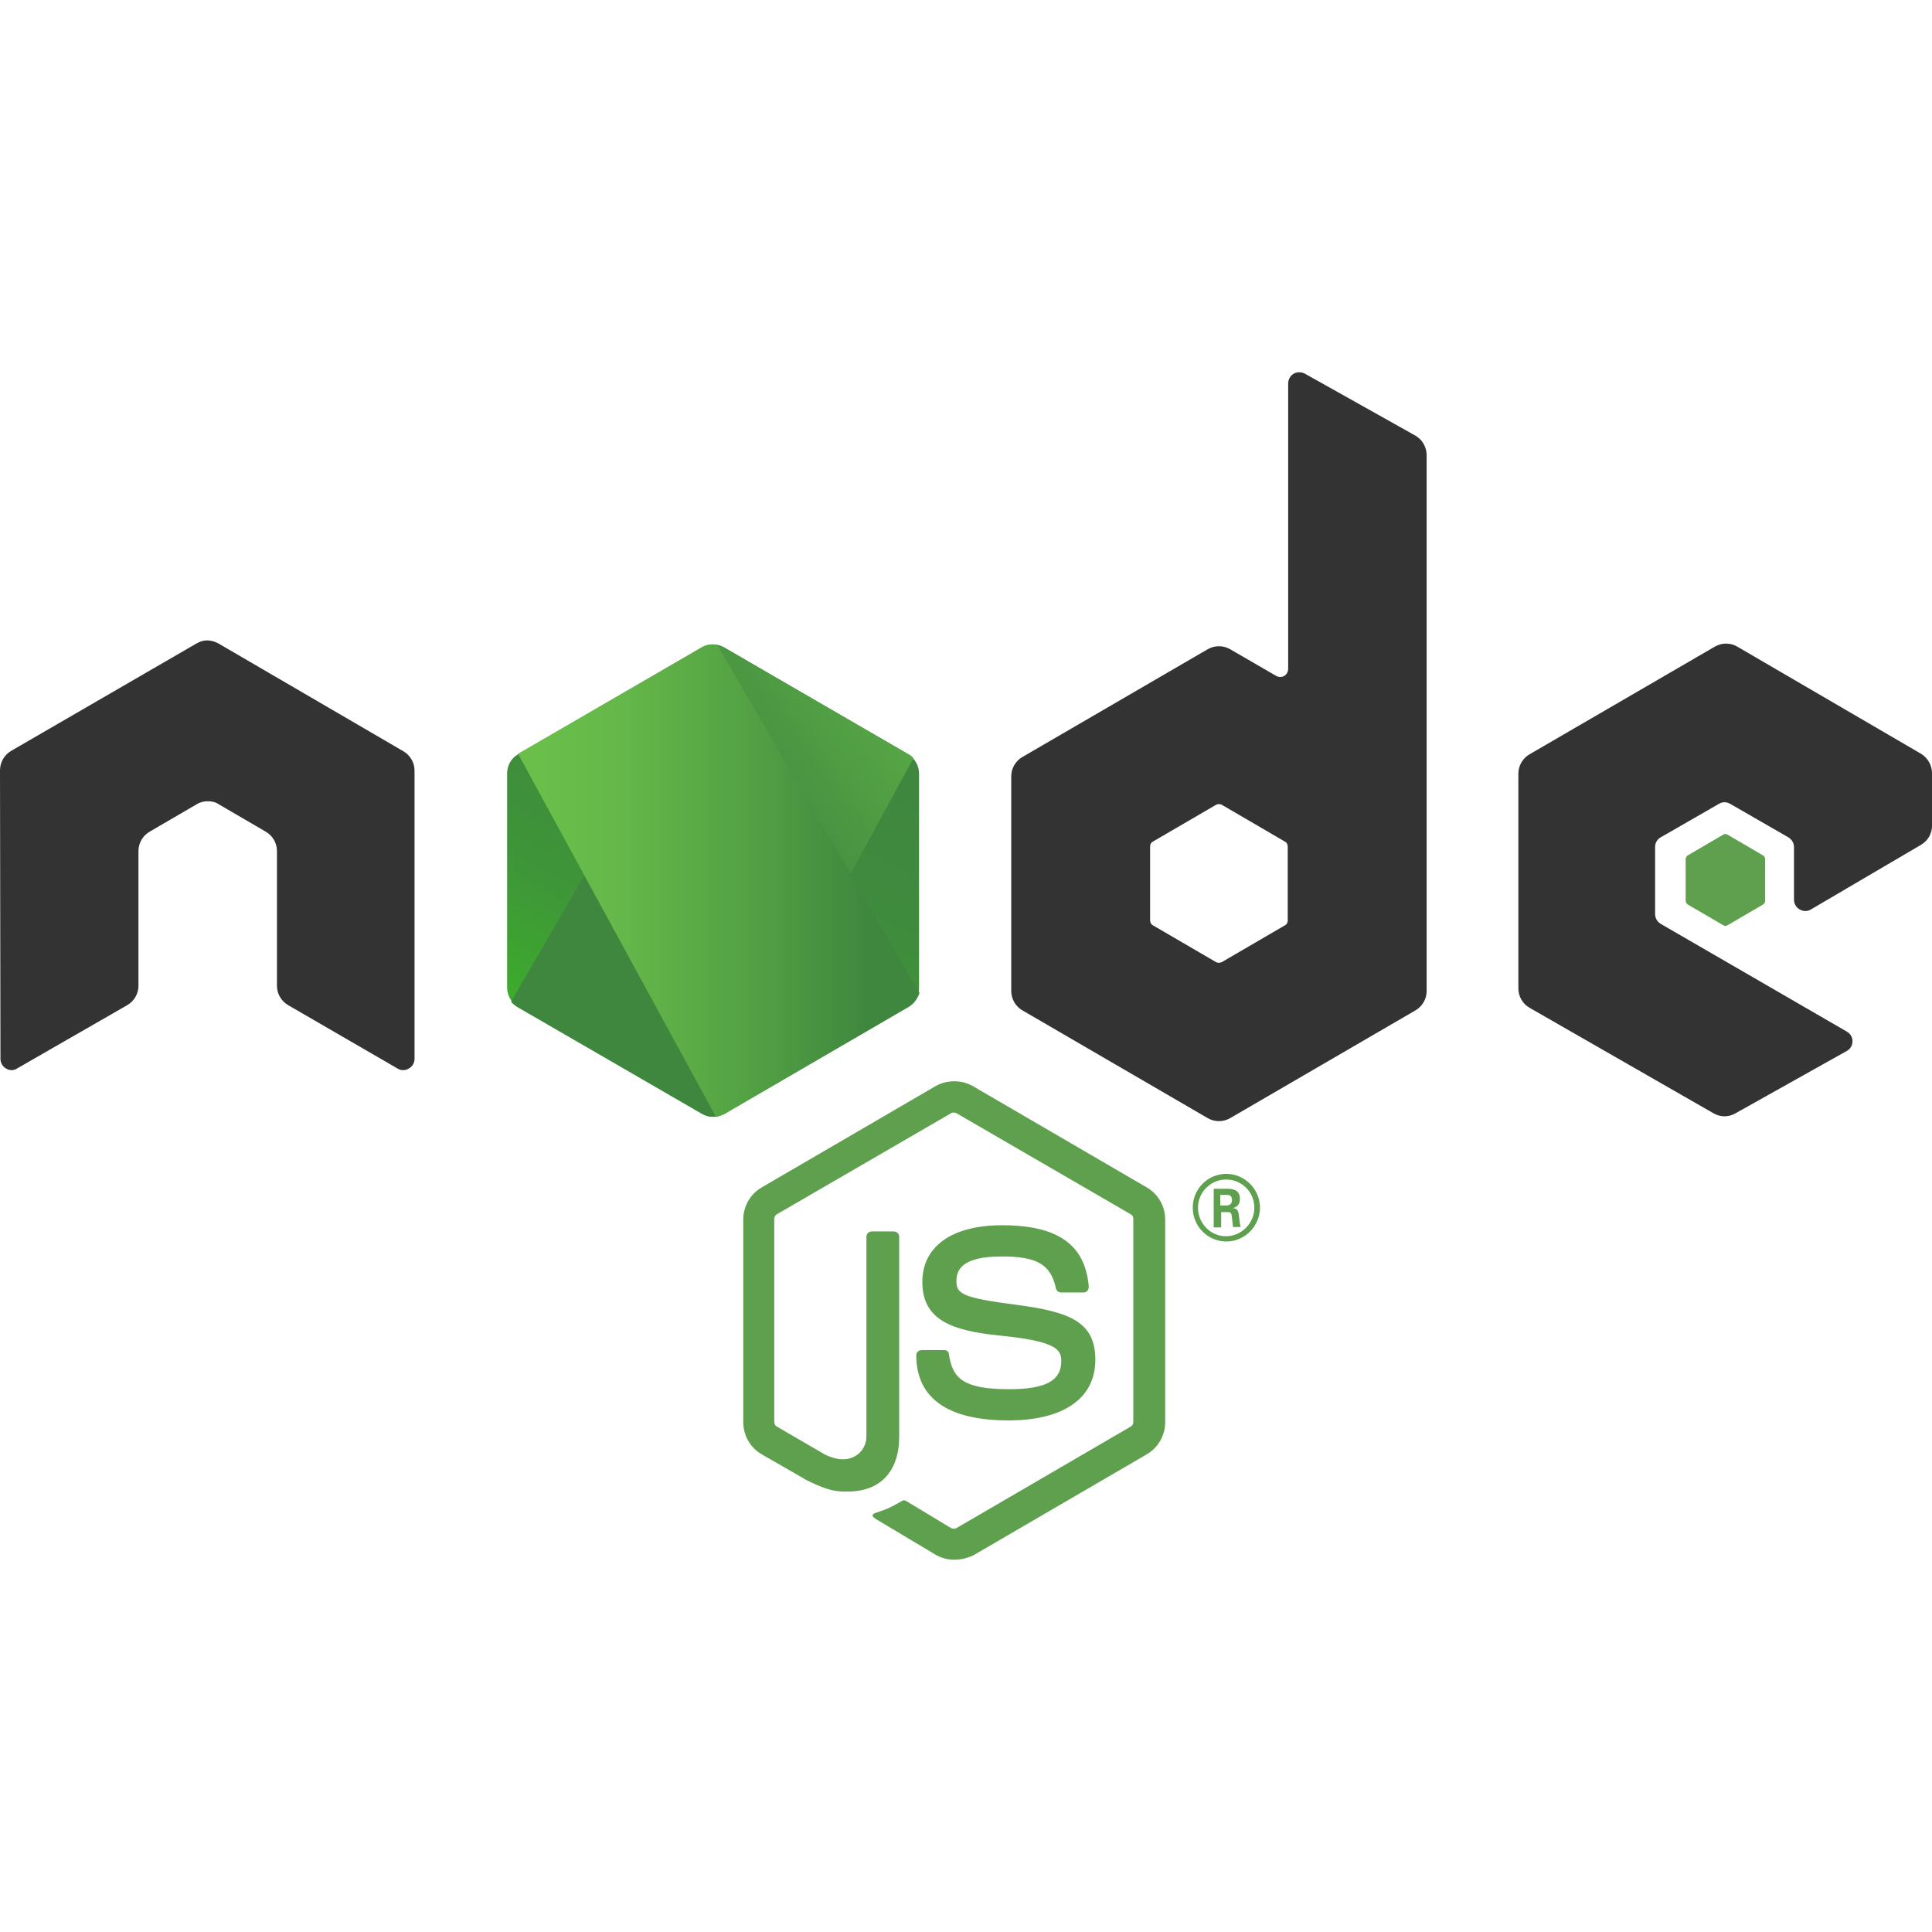
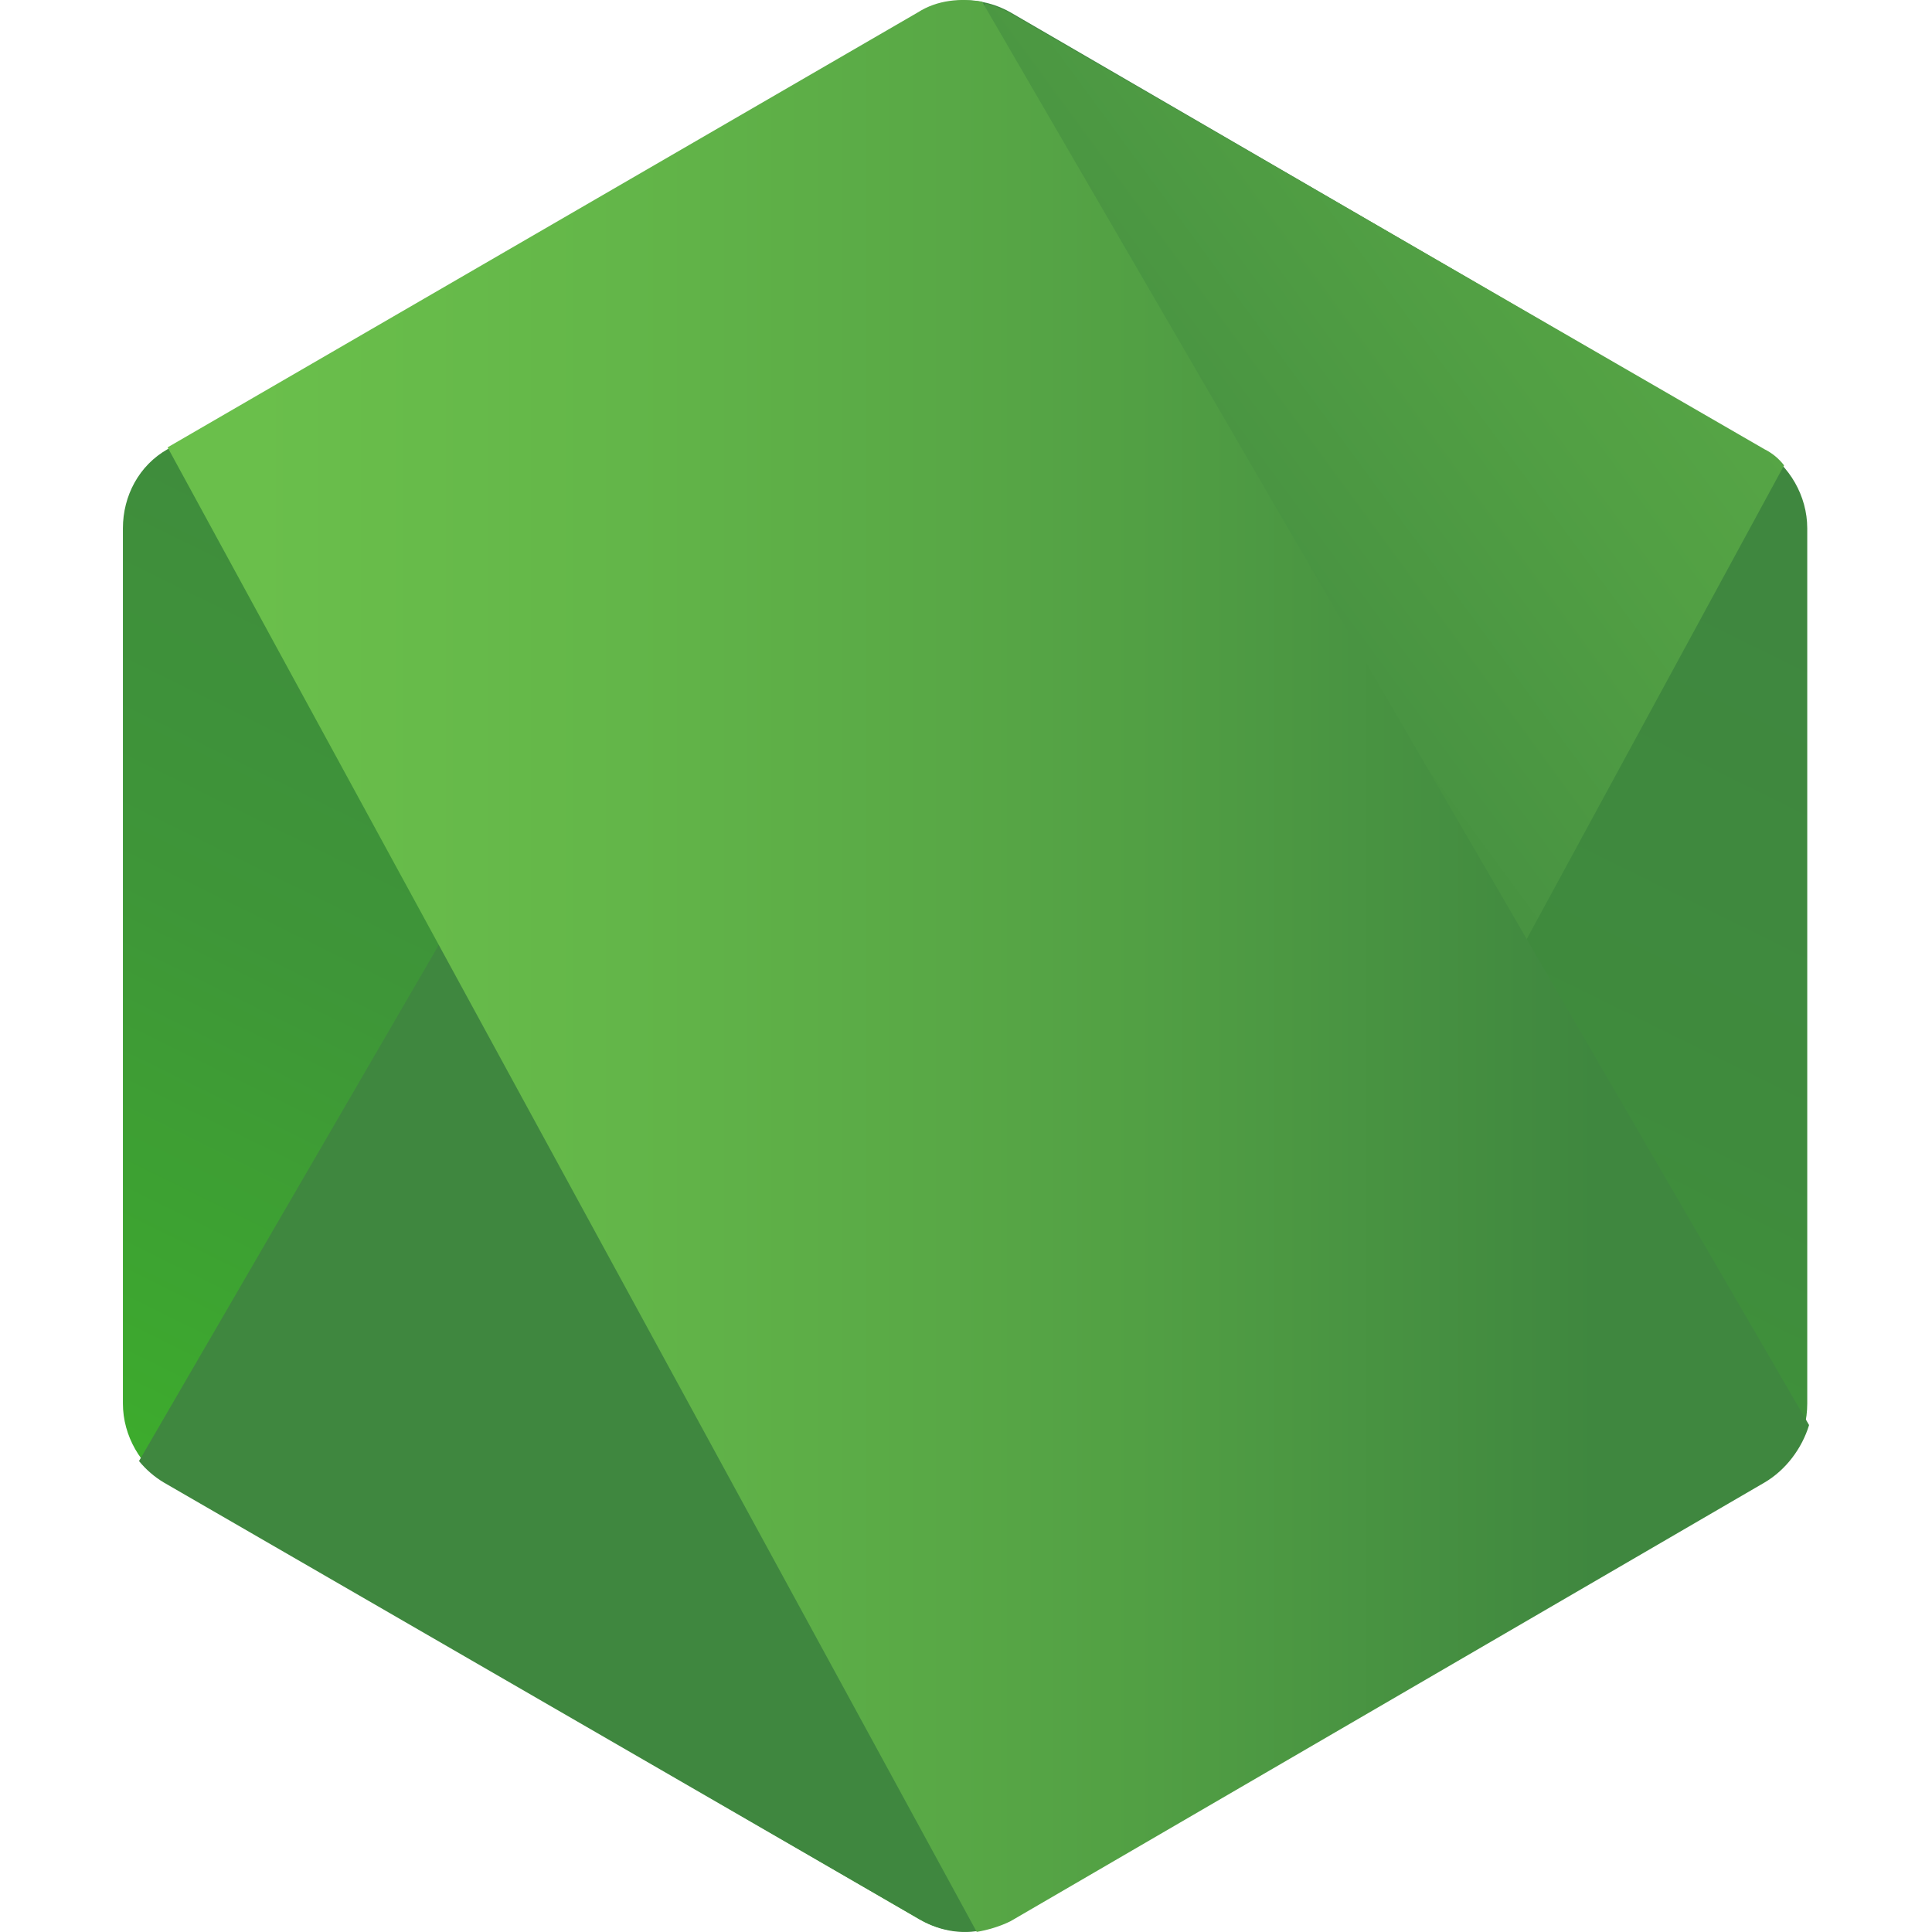
<svg xmlns="http://www.w3.org/2000/svg" viewBox="0 0 128 128">
-   <path fill="#5fa04e" d="M114.313 55.254a.26.26 0 0 0-.145.044l-2.346 1.37a.3.3 0 0 0-.142.26v2.74c0 .116.055.204.142.262l2.346 1.368a.262.262 0 0 0 .29 0l2.342-1.368a.308.308 0 0 0 .145-.263V56.93a.303.303 0 0 0-.145-.26l-2.343-1.371a.26.26 0 0 0-.144-.044zM63.22 71.638c-.427 0-.852.104-1.214.308l-11.549 6.727a2.457 2.457 0 0 0-1.214 2.124V94.22c0 .874.462 1.69 1.214 2.128l3.04 1.746c1.476.728 1.997.726 2.662.726 2.17 0 3.415-1.339 3.415-3.64V81.935a.356.356 0 0 0-.348-.351h-1.474a.356.356 0 0 0-.35.351v13.248c0 1.019-1.069 2.04-2.776 1.167l-3.155-1.835c-.116-.058-.175-.206-.175-.322V80.767c0-.116.059-.26.175-.319l11.545-6.697c.087-.058.233-.058.349 0l11.548 6.697c.115.059.172.174.172.32v13.424c0 .145-.057.264-.172.322l-11.548 6.727c-.087.058-.233.058-.349 0l-2.951-1.779c-.087-.058-.203-.087-.29-.029-.81.466-.952.527-1.734.789-.174.058-.463.173.115.493l3.85 2.302c.376.203.78.319 1.214.319.434 0 .867-.115 1.214-.26l11.549-6.727a2.463 2.463 0 0 0 1.214-2.128V80.797c0-.874-.462-1.687-1.214-2.124l-11.549-6.727a2.488 2.488 0 0 0-1.214-.308Zm18.03 6.13a2.236 2.236 0 0 0-2.227 2.243 2.236 2.236 0 0 0 2.227 2.242c1.217 0 2.228-1.019 2.228-2.242a2.254 2.254 0 0 0-2.228-2.242zm-.03.379a1.86 1.86 0 0 1 1.883 1.864c0 1.02-.84 1.894-1.882 1.894-1.012 0-1.852-.846-1.852-1.894s.869-1.864 1.852-1.864zm-.809.611v2.562h.494v-1.016h.434c.174 0 .231.058.26.203 0 .03.086.67.086.786h.52c-.058-.116-.087-.466-.116-.67-.028-.32-.056-.553-.404-.582.174-.059.463-.146.463-.612 0-.67-.58-.67-.868-.67zm.435.408h.404c.146 0 .376 0 .376.349 0 .116-.056.351-.376.351h-.405zm-14.47 2.01c-3.3 0-5.268 1.398-5.268 3.757 0 2.534 1.968 3.23 5.123 3.551 3.79.379 4.08.933 4.08 1.69 0 1.31-1.044 1.864-3.475 1.864-3.068 0-3.733-.758-3.965-2.301 0-.175-.142-.29-.316-.29H61.05a.35.35 0 0 0-.346.349c0 1.98 1.041 4.31 6.107 4.31 3.645 0 5.758-1.458 5.758-4.02 0-2.505-1.68-3.174-5.238-3.64-3.59-.466-3.965-.728-3.965-1.572 0-.699.318-1.63 2.98-1.63 2.373 0 3.269.525 3.617 2.126a.34.34 0 0 0 .319.26h1.533c.088 0 .175-.057.234-.115a.476.476 0 0 0 .085-.263c-.231-2.795-2.053-4.077-5.758-4.077z" />
-   <path fill="#333" d="M86.072 24.664a.71.71 0 0 0-.352.089.755.755 0 0 0-.375.638V44.32c0 .174-.09.35-.263.466a.549.549 0 0 1-.52 0l-3.066-1.775a1.486 1.486 0 0 0-1.478 0L67.75 50.146a1.48 1.48 0 0 0-.753 1.279v14.24c0 .524.29 1.02.753 1.282l12.27 7.135a1.486 1.486 0 0 0 1.477 0l12.269-7.135c.463-.262.753-.758.753-1.282V30.168c0-.553-.29-1.05-.753-1.311l-7.32-4.104a.836.836 0 0 0-.373-.089zM13.687 42.43c-.231 0-.462.084-.664.2L.753 49.739A1.493 1.493 0 0 0 0 51.047l.03 19.102c0 .263.143.525.375.642a.656.656 0 0 0 .724 0l7.294-4.193c.463-.262.75-.758.75-1.282v-8.94c0-.524.29-1.02.754-1.282l3.096-1.805c.231-.146.493-.204.753-.204s.521.058.724.204l3.096 1.805c.463.262.753.758.753 1.282v8.94c0 .524.288 1.02.75 1.282l7.236 4.193a.704.704 0 0 0 .753 0 .724.724 0 0 0 .376-.642V51.047c0-.524-.29-1.02-.754-1.283L14.47 42.63a1.763 1.763 0 0 0-.664-.201Zm100.667.21c-.253 0-.504.066-.736.198l-12.272 7.131c-.463.262-.75.758-.75 1.283v14.24c0 .524.287 1.02.75 1.282l12.184 6.987a1.43 1.43 0 0 0 1.447 0l7.38-4.133a.724.724 0 0 0 .375-.642.724.724 0 0 0-.375-.64L110.03 61.21a.76.76 0 0 1-.375-.641v-4.456a.72.72 0 0 1 .375-.64l3.85-2.214a.705.705 0 0 1 .753 0l3.846 2.213a.762.762 0 0 1 .378.641v3.495c0 .263.144.525.375.641a.704.704 0 0 0 .754 0l7.291-4.28a1.46 1.46 0 0 0 .724-1.283v-3.465c0-.524-.29-1.017-.724-1.28l-12.184-7.104a1.499 1.499 0 0 0-.738-.198zM80.757 53.274c.065 0 .131.015.19.045l4.194 2.446c.116.058.175.202.175.319v4.892c0 .146-.059.264-.175.322l-4.195 2.446a.431.431 0 0 1-.378 0l-4.195-2.446c-.116-.058-.175-.205-.175-.322v-4.892c0-.146.06-.261.175-.32l4.195-2.445a.425.425 0 0 1 .19-.045z" />
-   <path fill="url(#a)" d="M47.982 42.893a1.484 1.484 0 0 0-1.476 0L34.322 49.97a1.456 1.456 0 0 0-.724 1.281v14.181c0 .525.29 1.02.724 1.282l12.184 7.076a1.484 1.484 0 0 0 1.476 0l12.183-7.076c.463-.262.724-.757.724-1.282V51.251c0-.524-.29-1.02-.724-1.281z" />
-   <path fill="url(#b)" d="m60.194 49.97-12.241-7.077a1.996 1.996 0 0 0-.376-.145L33.859 66.364c.116.146.26.262.405.35l12.242 7.076c.347.204.752.262 1.128.145l12.879-23.703a.905.905 0 0 0-.319-.262z" />
-   <path fill="url(#c)" d="M60.194 66.713c.348-.204.608-.553.724-.932l-13.4-23.063c-.346-.058-.723-.029-1.041.175L34.322 49.94l13.11 24.053c.173-.029.376-.087.55-.175z" />
+   <path fill="url(#a)" d="M66.958.825a6.07 6.07 0 0 0-6.035 0L11.103 29.76c-1.895 1.072-2.96 3.095-2.96 5.24v57.988c0 2.143 1.183 4.167 2.958 5.24l49.82 28.934a6.07 6.07 0 0 0 6.036 0l49.82-28.935c1.894-1.072 2.958-3.096 2.958-5.24V35c0-2.144-1.183-4.167-2.958-5.24z" />
+   <path fill="url(#b)" d="M116.897 29.76 66.841.825A8.161 8.161 0 0 0 65.302.23L9.21 96.798a6.251 6.251 0 0 0 1.657 1.43l50.057 28.934c1.42.833 3.076 1.072 4.615.595l52.66-96.925a3.702 3.702 0 0 0-1.302-1.072z" />
+   <path fill="url(#c)" d="M116.898 98.225c1.42-.833 2.485-2.262 2.958-3.81L65.066.108c-1.42-.238-2.959-.119-4.26.715L11.104 29.639l53.606 98.355c.71-.12 1.54-.358 2.25-.715z" />
  <defs>
-     <linearGradient id="a" x1="34.513" x2="27.157" y1="15.535" y2="30.448" gradientTransform="translate(0 24.664) scale(1.51263)" gradientUnits="userSpaceOnUse">
+     <linearGradient id="a" x1="34.513" x2="27.157" y1="15.535" y2="30.448" gradientTransform="translate(-129.242 -73.715) scale(6.18523)" gradientUnits="userSpaceOnUse">
      <stop stop-color="#3F873F" />
      <stop offset=".33" stop-color="#3F8B3D" />
      <stop offset=".637" stop-color="#3E9638" />
      <stop offset=".934" stop-color="#3DA92E" />
      <stop offset="1" stop-color="#3DAE2B" />
    </linearGradient>
-     <linearGradient id="b" x1="30.009" x2="50.533" y1="23.359" y2="8.288" gradientTransform="translate(0 24.664) scale(1.51263)" gradientUnits="userSpaceOnUse">
+     <linearGradient id="b" x1="30.009" x2="50.533" y1="23.359" y2="8.288" gradientTransform="translate(-129.242 -73.715) scale(6.18523)" gradientUnits="userSpaceOnUse">
      <stop offset=".138" stop-color="#3F873F" />
      <stop offset=".402" stop-color="#52A044" />
      <stop offset=".713" stop-color="#64B749" />
      <stop offset=".908" stop-color="#6ABF4B" />
    </linearGradient>
-     <linearGradient id="c" x1="21.917" x2="40.555" y1="22.261" y2="22.261" gradientTransform="translate(0 24.664) scale(1.51263)" gradientUnits="userSpaceOnUse">
+     <linearGradient id="c" x1="21.917" x2="40.555" y1="22.261" y2="22.261" gradientTransform="translate(-129.242 -73.715) scale(6.18523)" gradientUnits="userSpaceOnUse">
      <stop offset=".092" stop-color="#6ABF4B" />
      <stop offset=".287" stop-color="#64B749" />
      <stop offset=".598" stop-color="#52A044" />
      <stop offset=".862" stop-color="#3F873F" />
    </linearGradient>
  </defs>
</svg>
